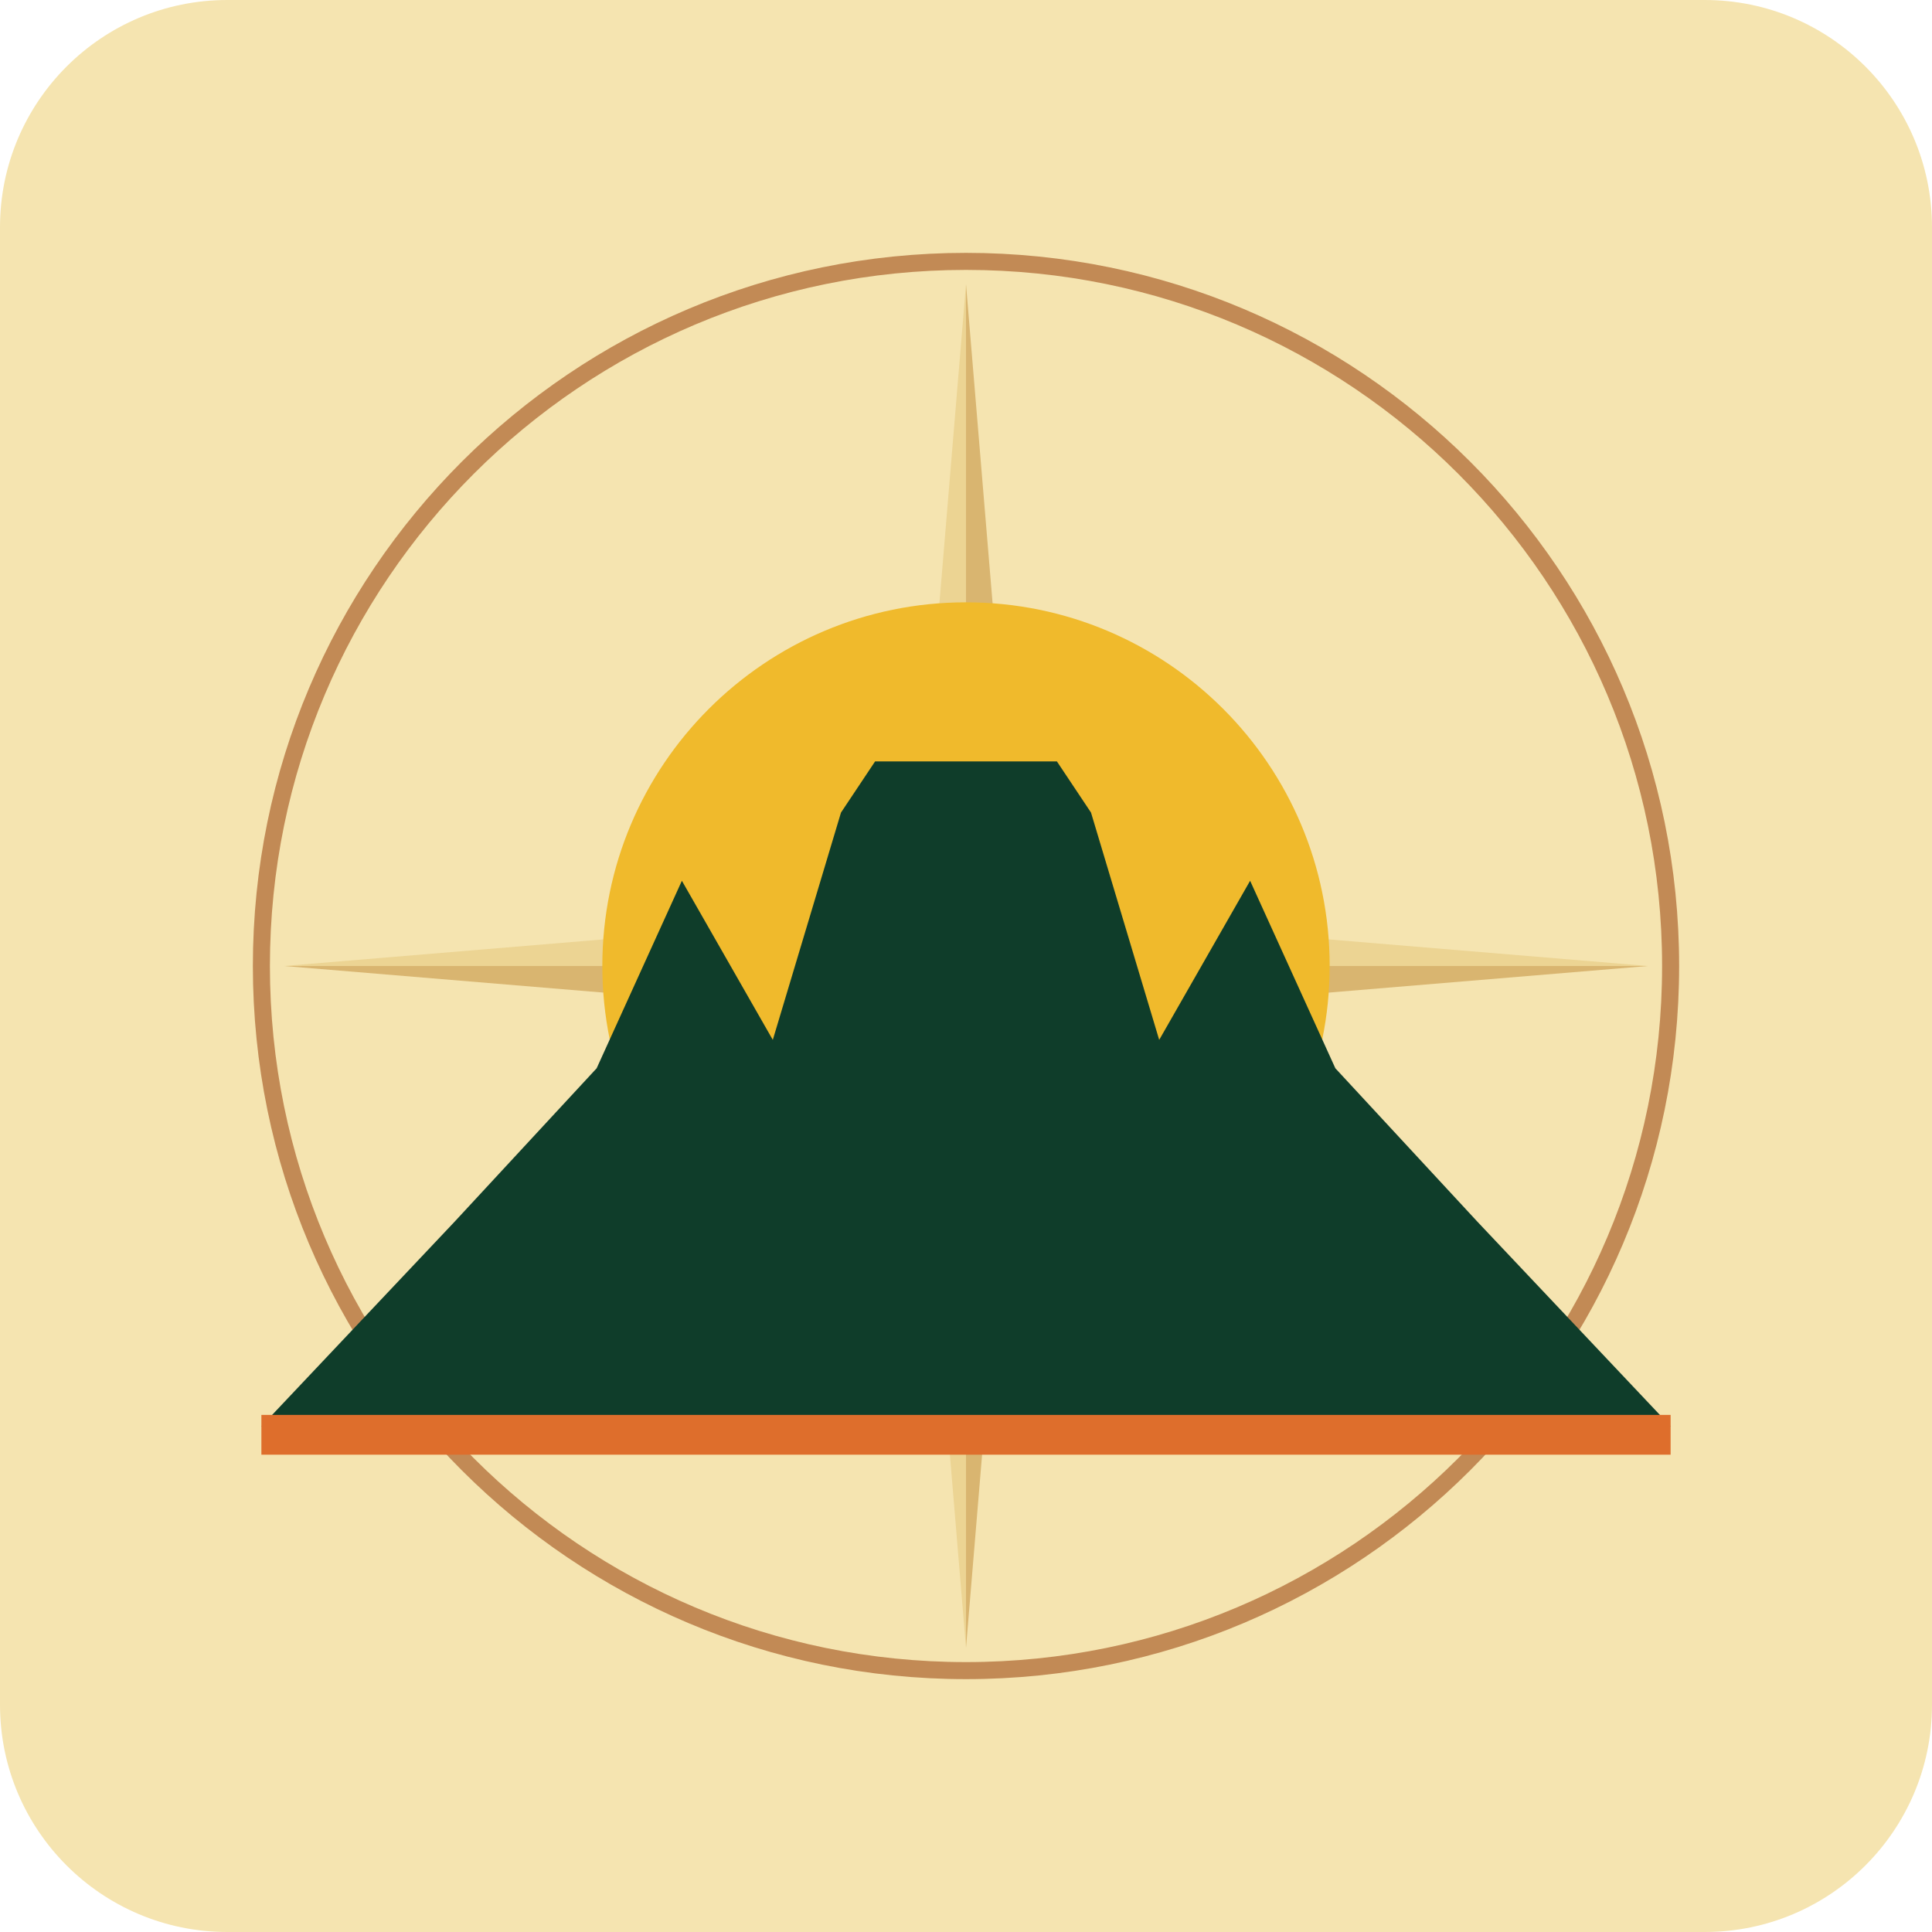
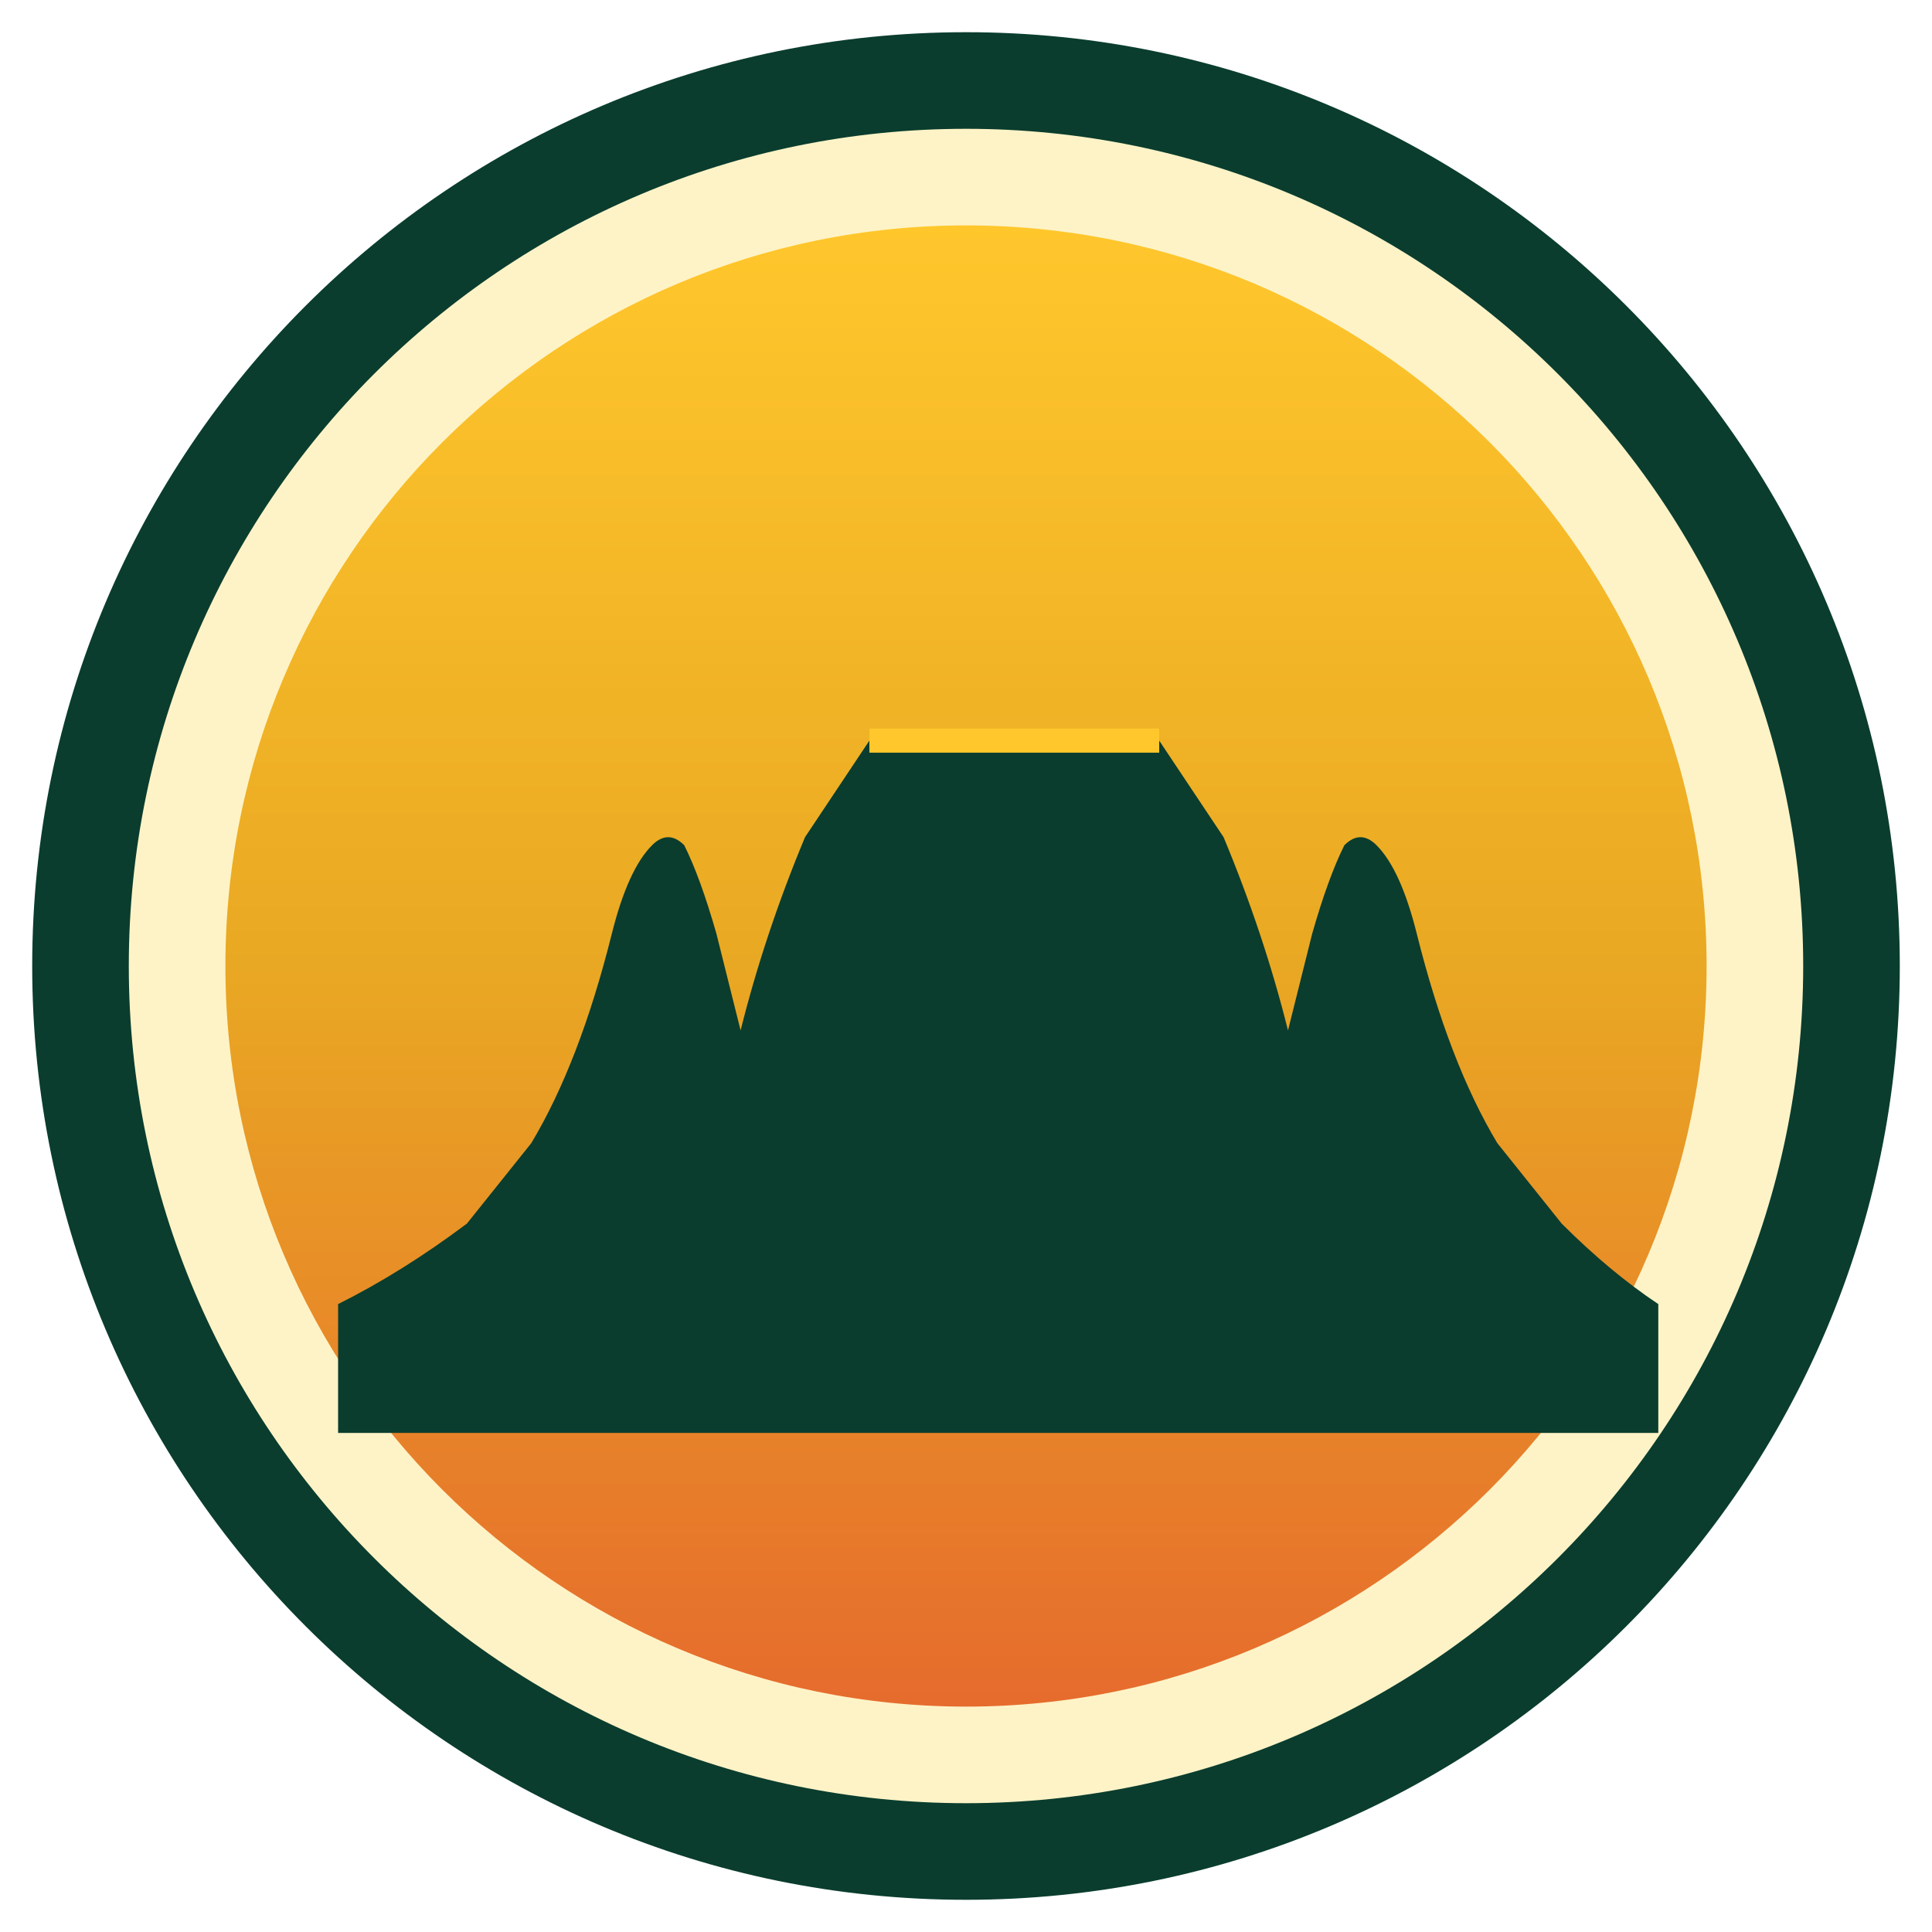
- <svg xmlns="http://www.w3.org/2000/svg" viewBox="0 0 680 680">
-   <rect x="0" y="0" width="680" height="680" rx="80" fill="#F5E4B0" />
-   <circle cx="340" cy="340" r="248" stroke="#C28A55" stroke-width="6" fill="none" />
-   <polygon points="340,100 360,340 340,580" fill="#D9B570" />
-   <polygon points="340,100 320,340 340,580" fill="#ECD493" />
-   <polygon points="100,340 340,320 580,340" fill="#ECD493" />
-   <polygon points="100,340 340,360 580,340" fill="#D9B570" />
-   <circle cx="340" cy="340" r="128" fill="#F0BA2C" />
-   <path d="M 92 502 L 160 430 L 210 376 L 240 310 L 272 366 L 296 286 L 308 268 L 372 268 L 384 286 L 408 366 L 440 310 L 470 376 L 520 430 L 588 502 Z" fill="#0F3D2A" />
-   <rect x="92" y="498" width="496" height="14" fill="#DE6E2C" />
+ <svg xmlns="http://www.w3.org/2000/svg" viewBox="0 0 240 240">
+   <defs>
+     <linearGradient id="skyF" x1="0" y1="0" x2="0" y2="1">
+       <stop offset="0%" stop-color="#FFC72C" />
+       <stop offset="50%" stop-color="#E9A823" />
+       <stop offset="100%" stop-color="#E66B2D" />
+     </linearGradient>
+   </defs>
+   <circle cx="120" cy="120" r="116" fill="#0a3d2e" />
+   <circle cx="120" cy="120" r="104" fill="#FEF3C7" />
+   <circle cx="120" cy="120" r="92" fill="url(#skyF)" />
+   <path d="M 42 178 L 42 162 Q 50 158, 58 152 L 66 142 Q 72 132, 76 116 Q 78 108, 81 105 Q 83 103, 85 105 Q 87 109, 89 116 L 92 128 Q 95 116, 100 104 L 108 92 L 144 92 L 152 104 Q 157 116, 160 128 L 163 116 Q 165 109, 167 105 Q 169 103, 171 105 Q 174 108, 176 116 Q 180 132, 186 142 L 194 152 Q 200 158, 206 162 L 206 178 Z" fill="#0a3d2e" />
+   <line x1="108" y1="92" x2="144" y2="92" stroke="#FFC72C" stroke-width="3" />
</svg>
